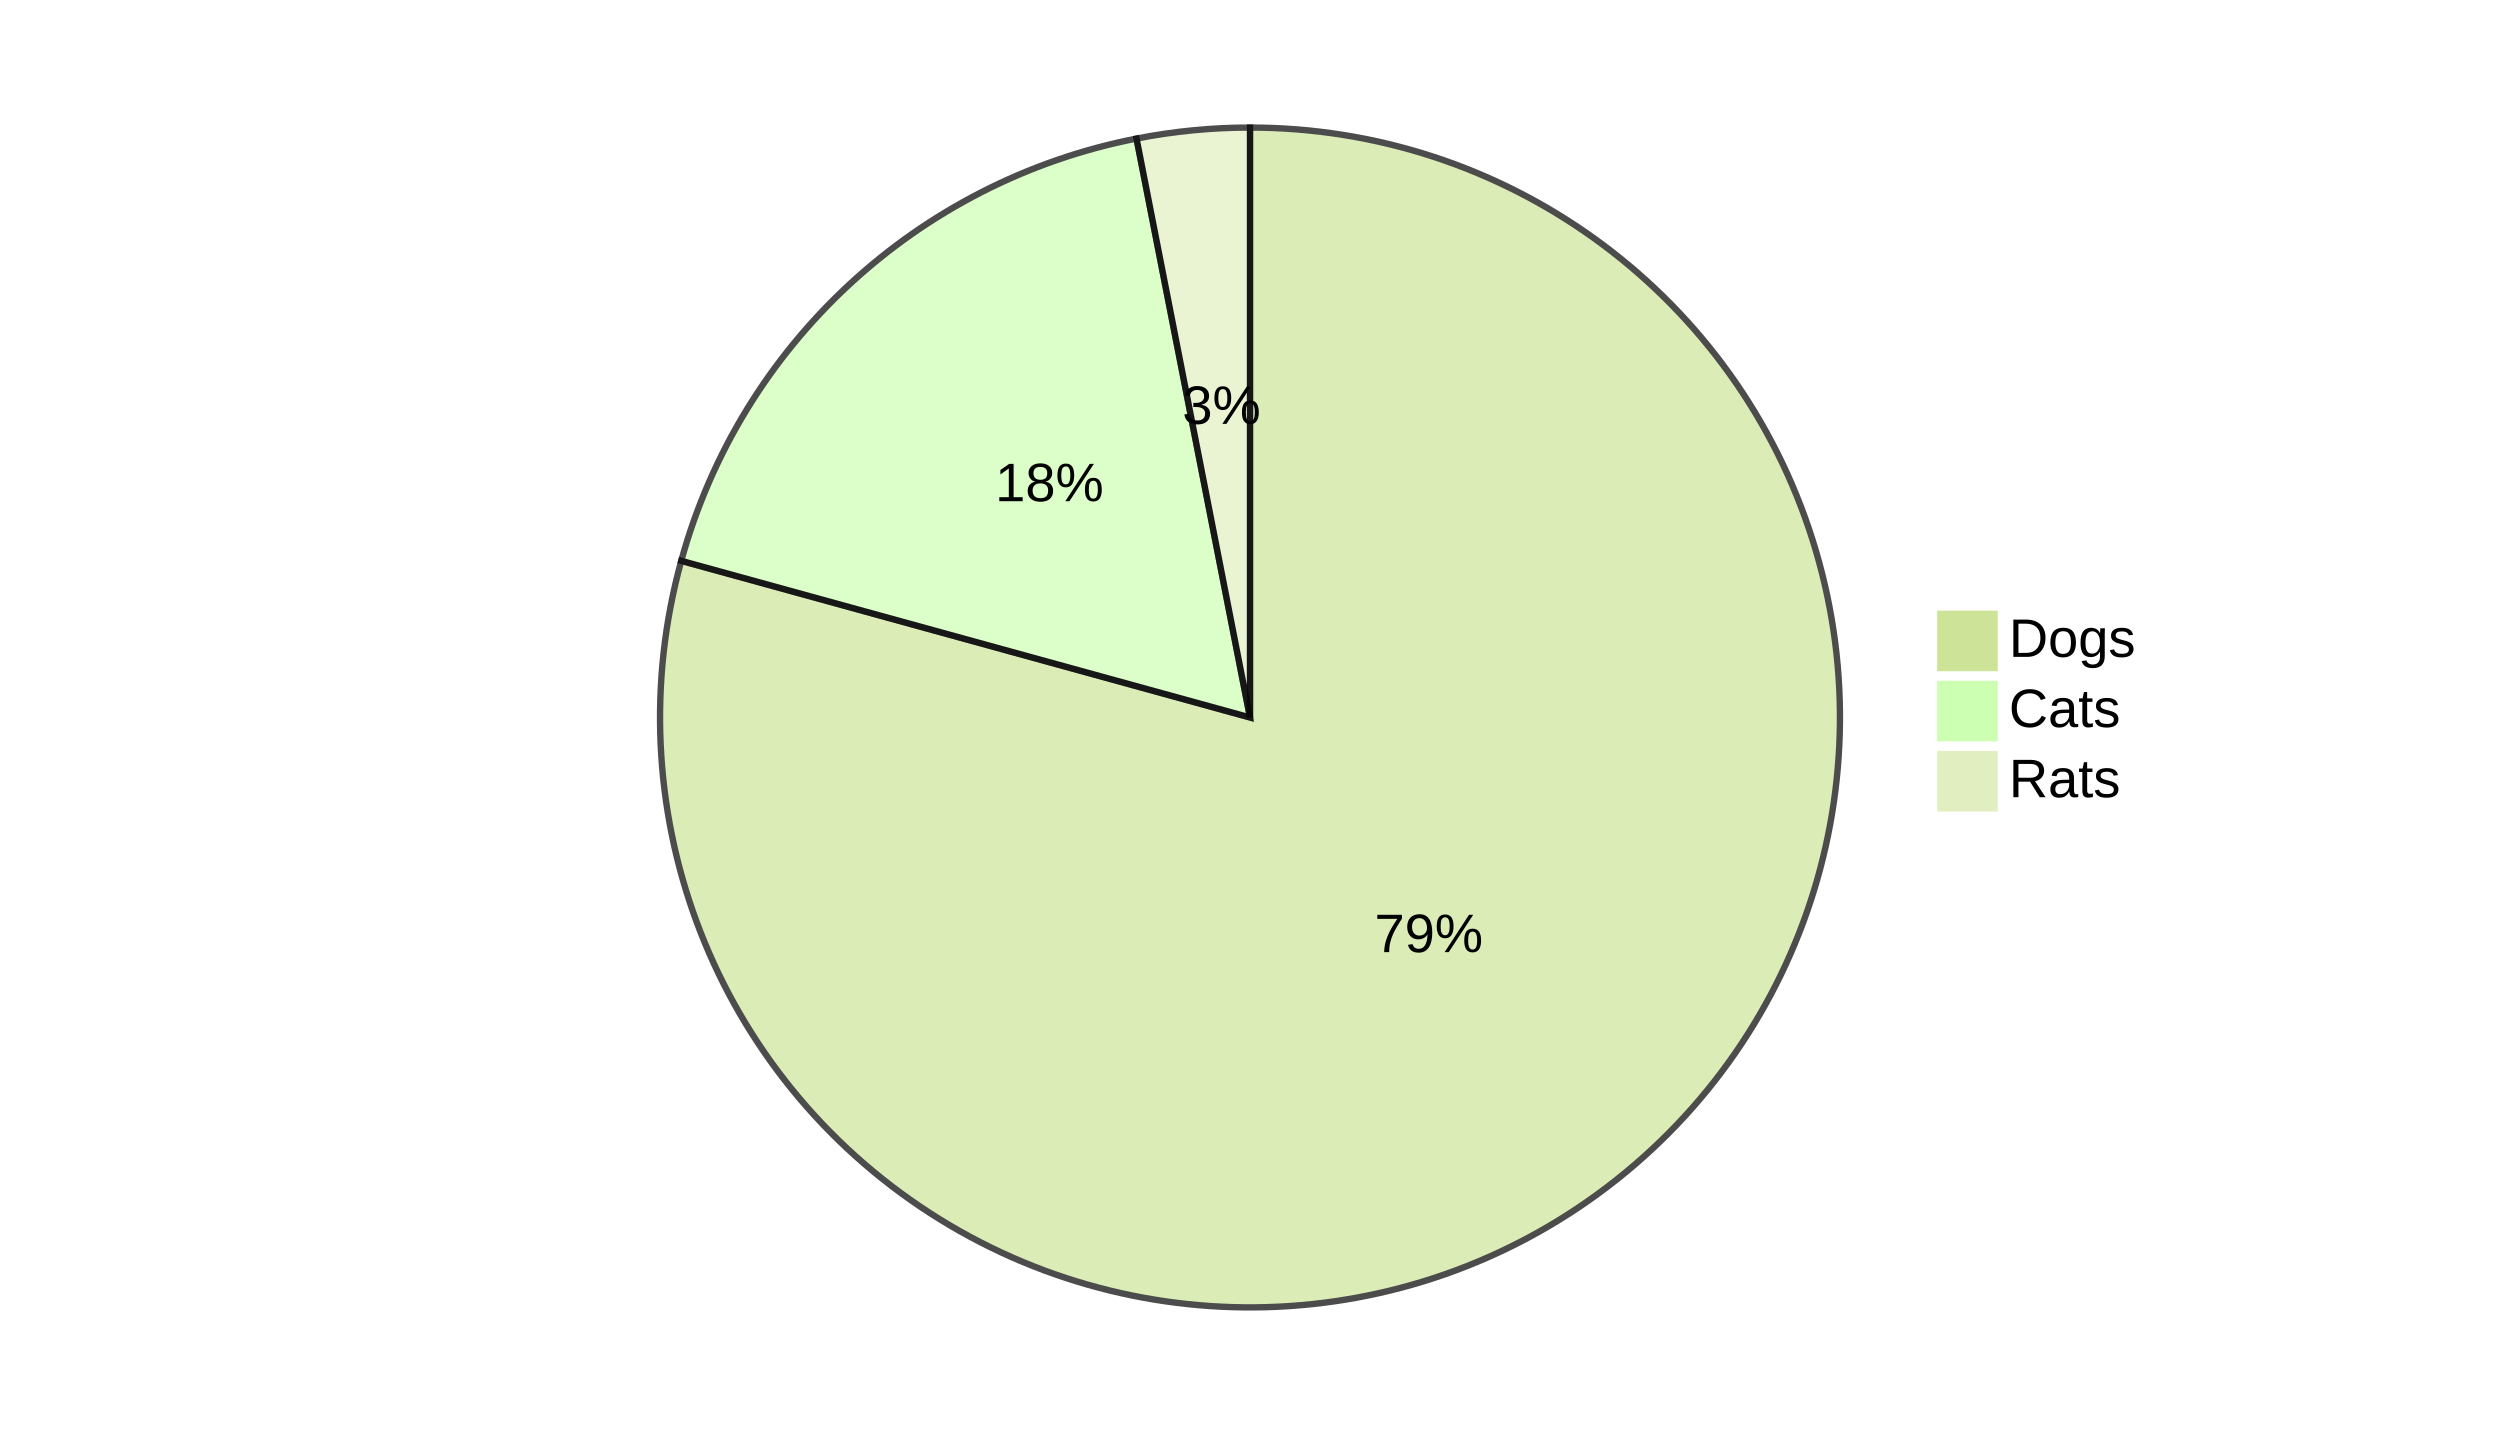
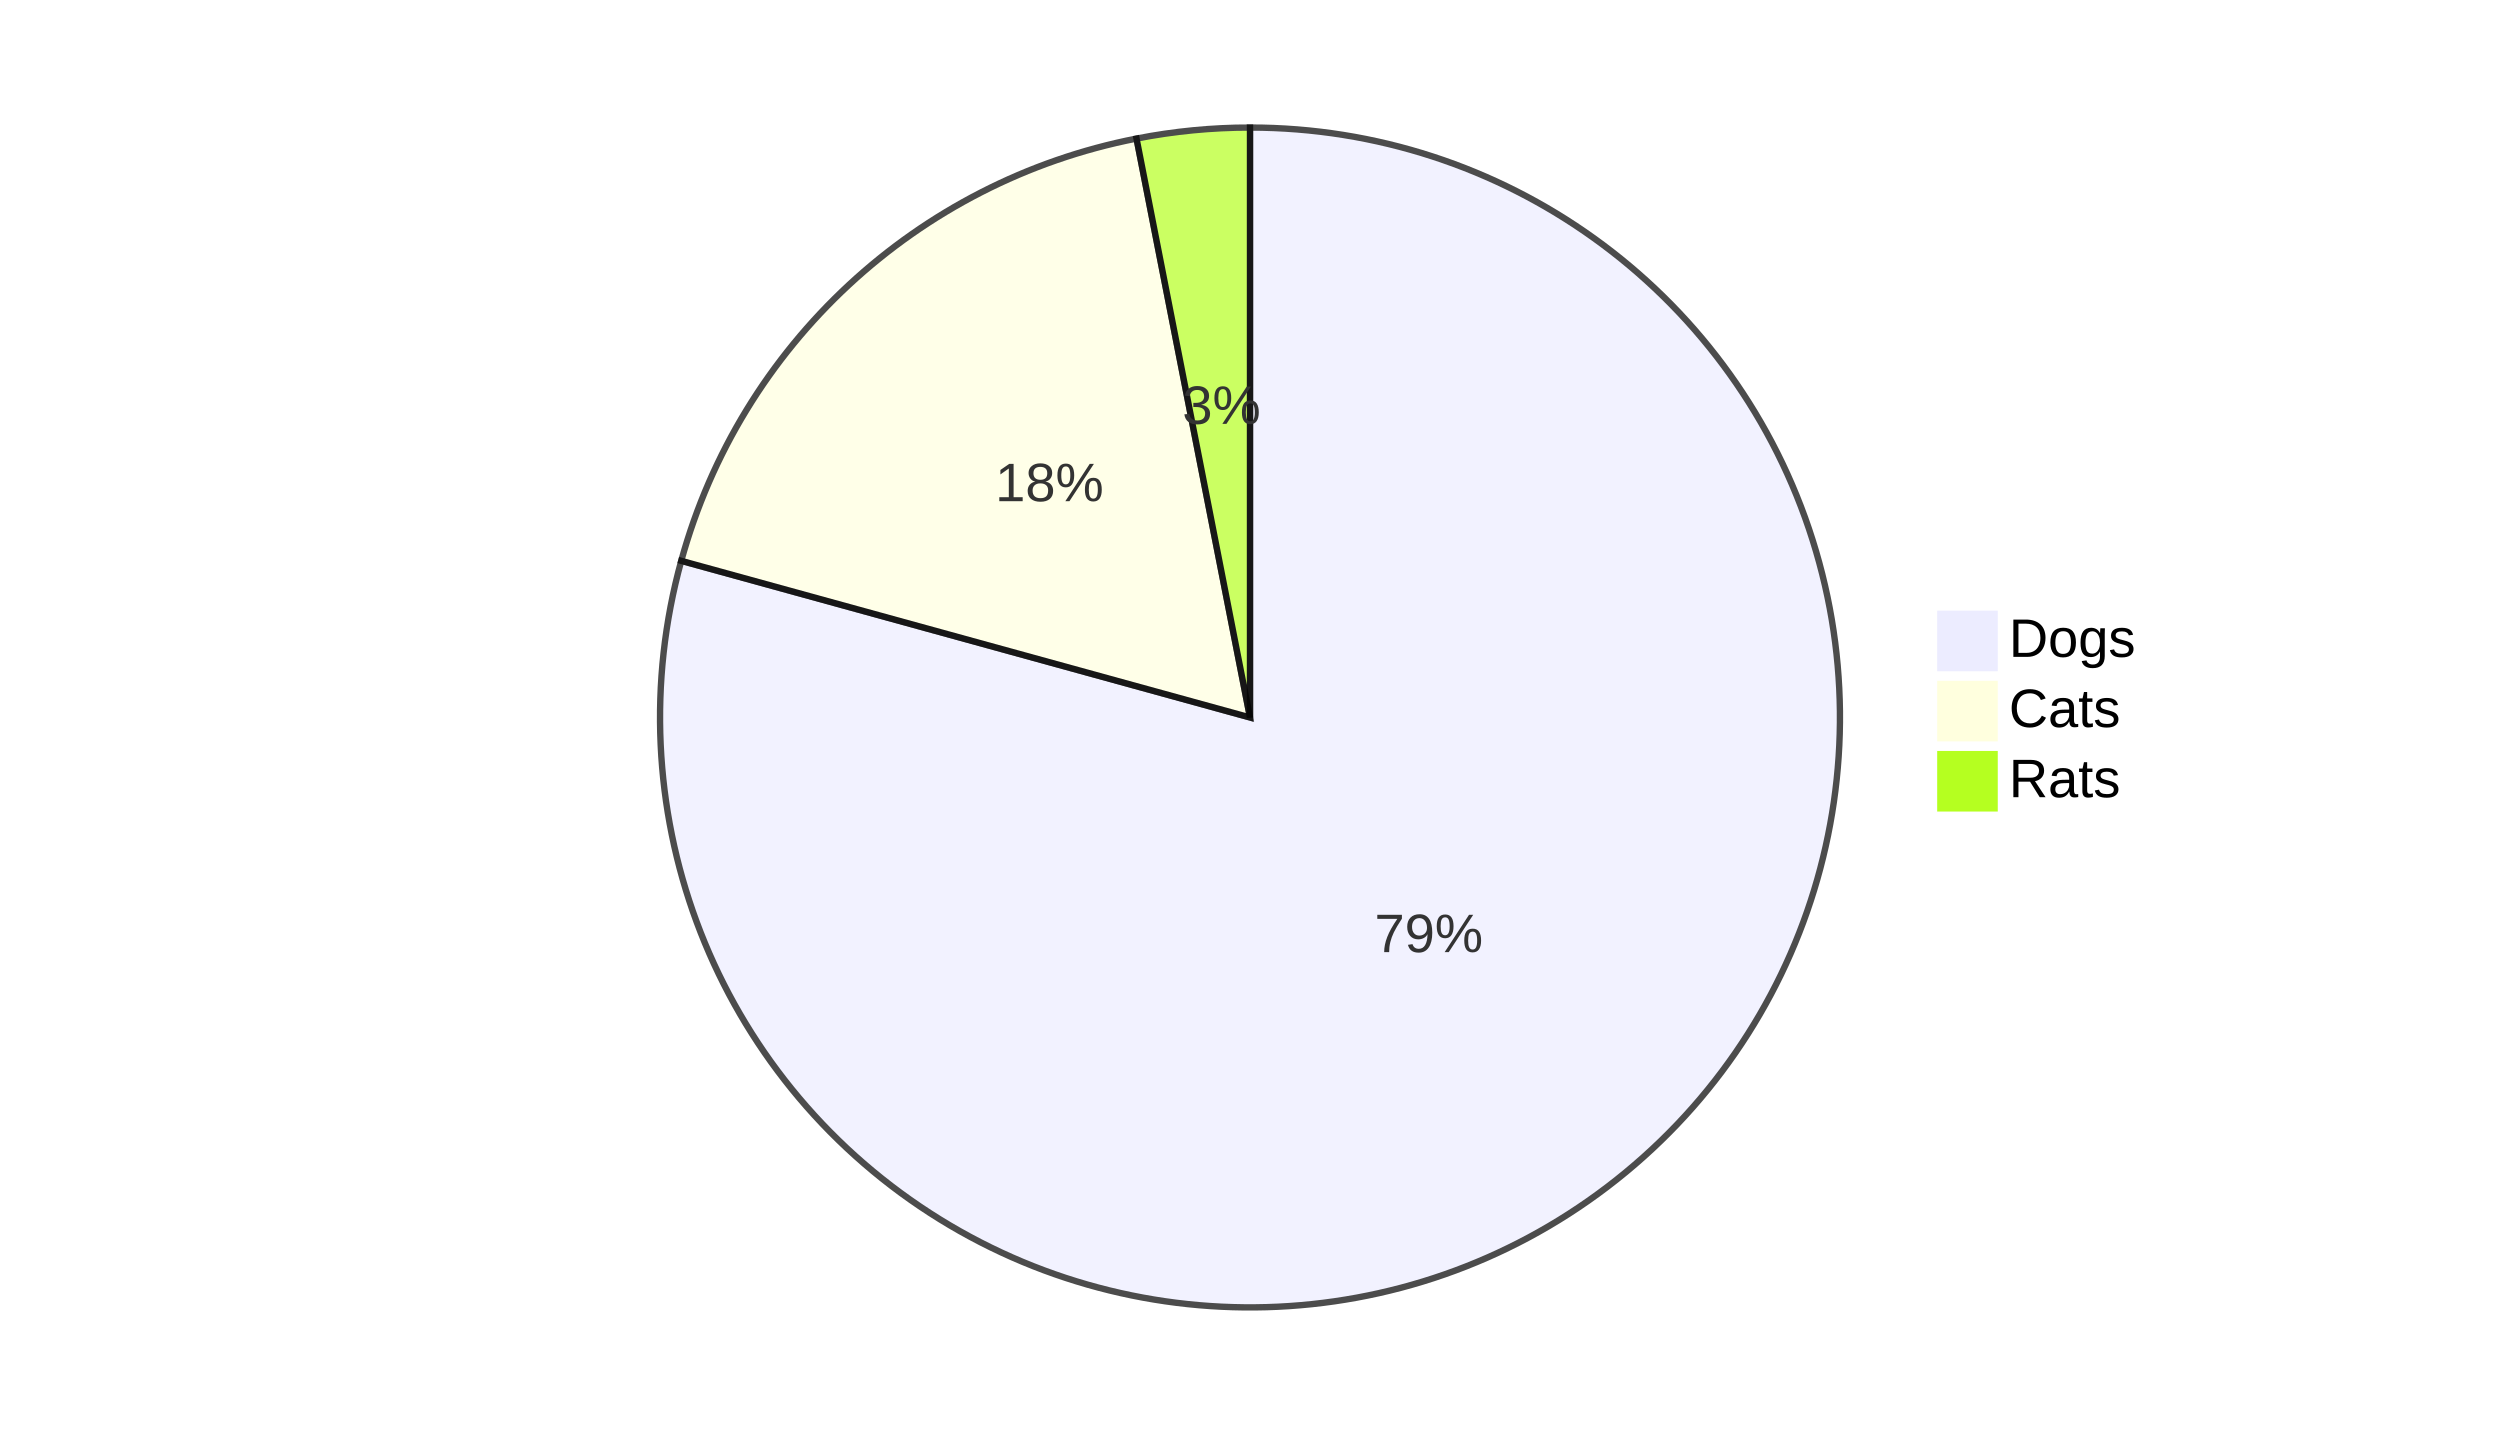
- <svg xmlns="http://www.w3.org/2000/svg" aria-roledescription="pie" viewBox="0 0 784 450" style="max-width: 784px; background-color: transparent;" width="100%" id="mermaid-1674336409222">
-   <style>#mermaid-1674336409222{font-family:"trebuchet ms",verdana,arial,sans-serif;font-size:16px;fill:#000000;}#mermaid-1674336409222 .error-icon{fill:#552222;}#mermaid-1674336409222 .error-text{fill:#552222;stroke:#552222;}#mermaid-1674336409222 .edge-thickness-normal{stroke-width:2px;}#mermaid-1674336409222 .edge-thickness-thick{stroke-width:3.5px;}#mermaid-1674336409222 .edge-pattern-solid{stroke-dasharray:0;}#mermaid-1674336409222 .edge-pattern-dashed{stroke-dasharray:3;}#mermaid-1674336409222 .edge-pattern-dotted{stroke-dasharray:2;}#mermaid-1674336409222 .marker{fill:#000000;stroke:#000000;}#mermaid-1674336409222 .marker.cross{stroke:#000000;}#mermaid-1674336409222 svg{font-family:"trebuchet ms",verdana,arial,sans-serif;font-size:16px;}#mermaid-1674336409222 .pieCircle{stroke:black;stroke-width:2px;opacity:0.7;}#mermaid-1674336409222 .pieTitleText{text-anchor:middle;font-size:25px;fill:black;font-family:"trebuchet ms",verdana,arial,sans-serif;}#mermaid-1674336409222 .slice{font-family:"trebuchet ms",verdana,arial,sans-serif;fill:#000000;font-size:17px;}#mermaid-1674336409222 .legend text{fill:black;font-family:"trebuchet ms",verdana,arial,sans-serif;font-size:17px;}#mermaid-1674336409222 :root{--mermaid-font-family:"trebuchet ms",verdana,arial,sans-serif;}</style>
+ <svg xmlns="http://www.w3.org/2000/svg" aria-roledescription="pie" viewBox="0 0 784 450" style="max-width: 784px; background-color: transparent;" width="100%" id="mermaid-1674339190193">
+   <style>#mermaid-1674339190193{font-family:"trebuchet ms",verdana,arial,sans-serif;font-size:16px;fill:#333;}#mermaid-1674339190193 .error-icon{fill:#552222;}#mermaid-1674339190193 .error-text{fill:#552222;stroke:#552222;}#mermaid-1674339190193 .edge-thickness-normal{stroke-width:2px;}#mermaid-1674339190193 .edge-thickness-thick{stroke-width:3.5px;}#mermaid-1674339190193 .edge-pattern-solid{stroke-dasharray:0;}#mermaid-1674339190193 .edge-pattern-dashed{stroke-dasharray:3;}#mermaid-1674339190193 .edge-pattern-dotted{stroke-dasharray:2;}#mermaid-1674339190193 .marker{fill:#333333;stroke:#333333;}#mermaid-1674339190193 .marker.cross{stroke:#333333;}#mermaid-1674339190193 svg{font-family:"trebuchet ms",verdana,arial,sans-serif;font-size:16px;}#mermaid-1674339190193 .pieCircle{stroke:black;stroke-width:2px;opacity:0.7;}#mermaid-1674339190193 .pieTitleText{text-anchor:middle;font-size:25px;fill:black;font-family:"trebuchet ms",verdana,arial,sans-serif;}#mermaid-1674339190193 .slice{font-family:"trebuchet ms",verdana,arial,sans-serif;fill:#333;font-size:17px;}#mermaid-1674339190193 .legend text{fill:black;font-family:"trebuchet ms",verdana,arial,sans-serif;font-size:17px;}#mermaid-1674339190193 :root{--mermaid-font-family:"trebuchet ms",verdana,arial,sans-serif;}</style>
  <g />
  <g transform="translate(392,225)">
-     <path class="pieCircle" fill="#cde498" d="M1.1327982892113017e-14,-185A185,185,0,1,1,-178.36,-49.12L0,0Z" />
-     <path class="pieCircle" fill="#cdffb2" d="M-178.36,-49.12A185,185,0,0,1,-35.587,-181.545L0,0Z" />
-     <path class="pieCircle" fill="hsl(78.158, 58.462%, 84.51%)" d="M-35.587,-181.545A185,185,0,0,1,-1.982969563208622e-13,-185L0,0Z" />
+     <path class="pieCircle" fill="#ECECFF" d="M1.1327982892113017e-14,-185A185,185,0,1,1,-178.36,-49.12L0,0Z" />
+     <path class="pieCircle" fill="#ffffde" d="M-178.36,-49.12A185,185,0,0,1,-35.587,-181.545L0,0Z" />
+     <path class="pieCircle" fill="hsl(80, 100%, 56.275%)" d="M-35.587,-181.545A185,185,0,0,1,-1.982969563208622e-13,-185L0,0Z" />
    <text style="text-anchor: middle;" class="slice" transform="translate(56.05559,73.58003)">79%</text>
    <text style="text-anchor: middle;" class="slice" transform="translate(-62.90348,-67.8189)">18%</text>
    <text style="text-anchor: middle;" class="slice" transform="translate(-8.938505,-92.06711)">3%</text>
    <text class="pieTitleText" y="-200" x="0" />
    <g transform="translate(216,-33)" class="legend">
-       <rect style="fill: rgb(205, 228, 152); stroke: rgb(205, 228, 152);" height="18" width="18" />
+       <rect style="fill: rgb(236, 236, 255); stroke: rgb(236, 236, 255);" height="18" width="18" />
      <text y="14" x="22">Dogs</text>
    </g>
    <g transform="translate(216,-11)" class="legend">
-       <rect style="fill: rgb(205, 255, 178); stroke: rgb(205, 255, 178);" height="18" width="18" />
+       <rect style="fill: rgb(255, 255, 222); stroke: rgb(255, 255, 222);" height="18" width="18" />
      <text y="14" x="22">Cats</text>
    </g>
    <g transform="translate(216,11)" class="legend">
-       <rect style="fill: rgb(225, 239, 192); stroke: rgb(225, 239, 192);" height="18" width="18" />
+       <rect style="fill: rgb(181, 255, 32); stroke: rgb(181, 255, 32);" height="18" width="18" />
      <text y="14" x="22">Rats</text>
    </g>
  </g>
</svg>
